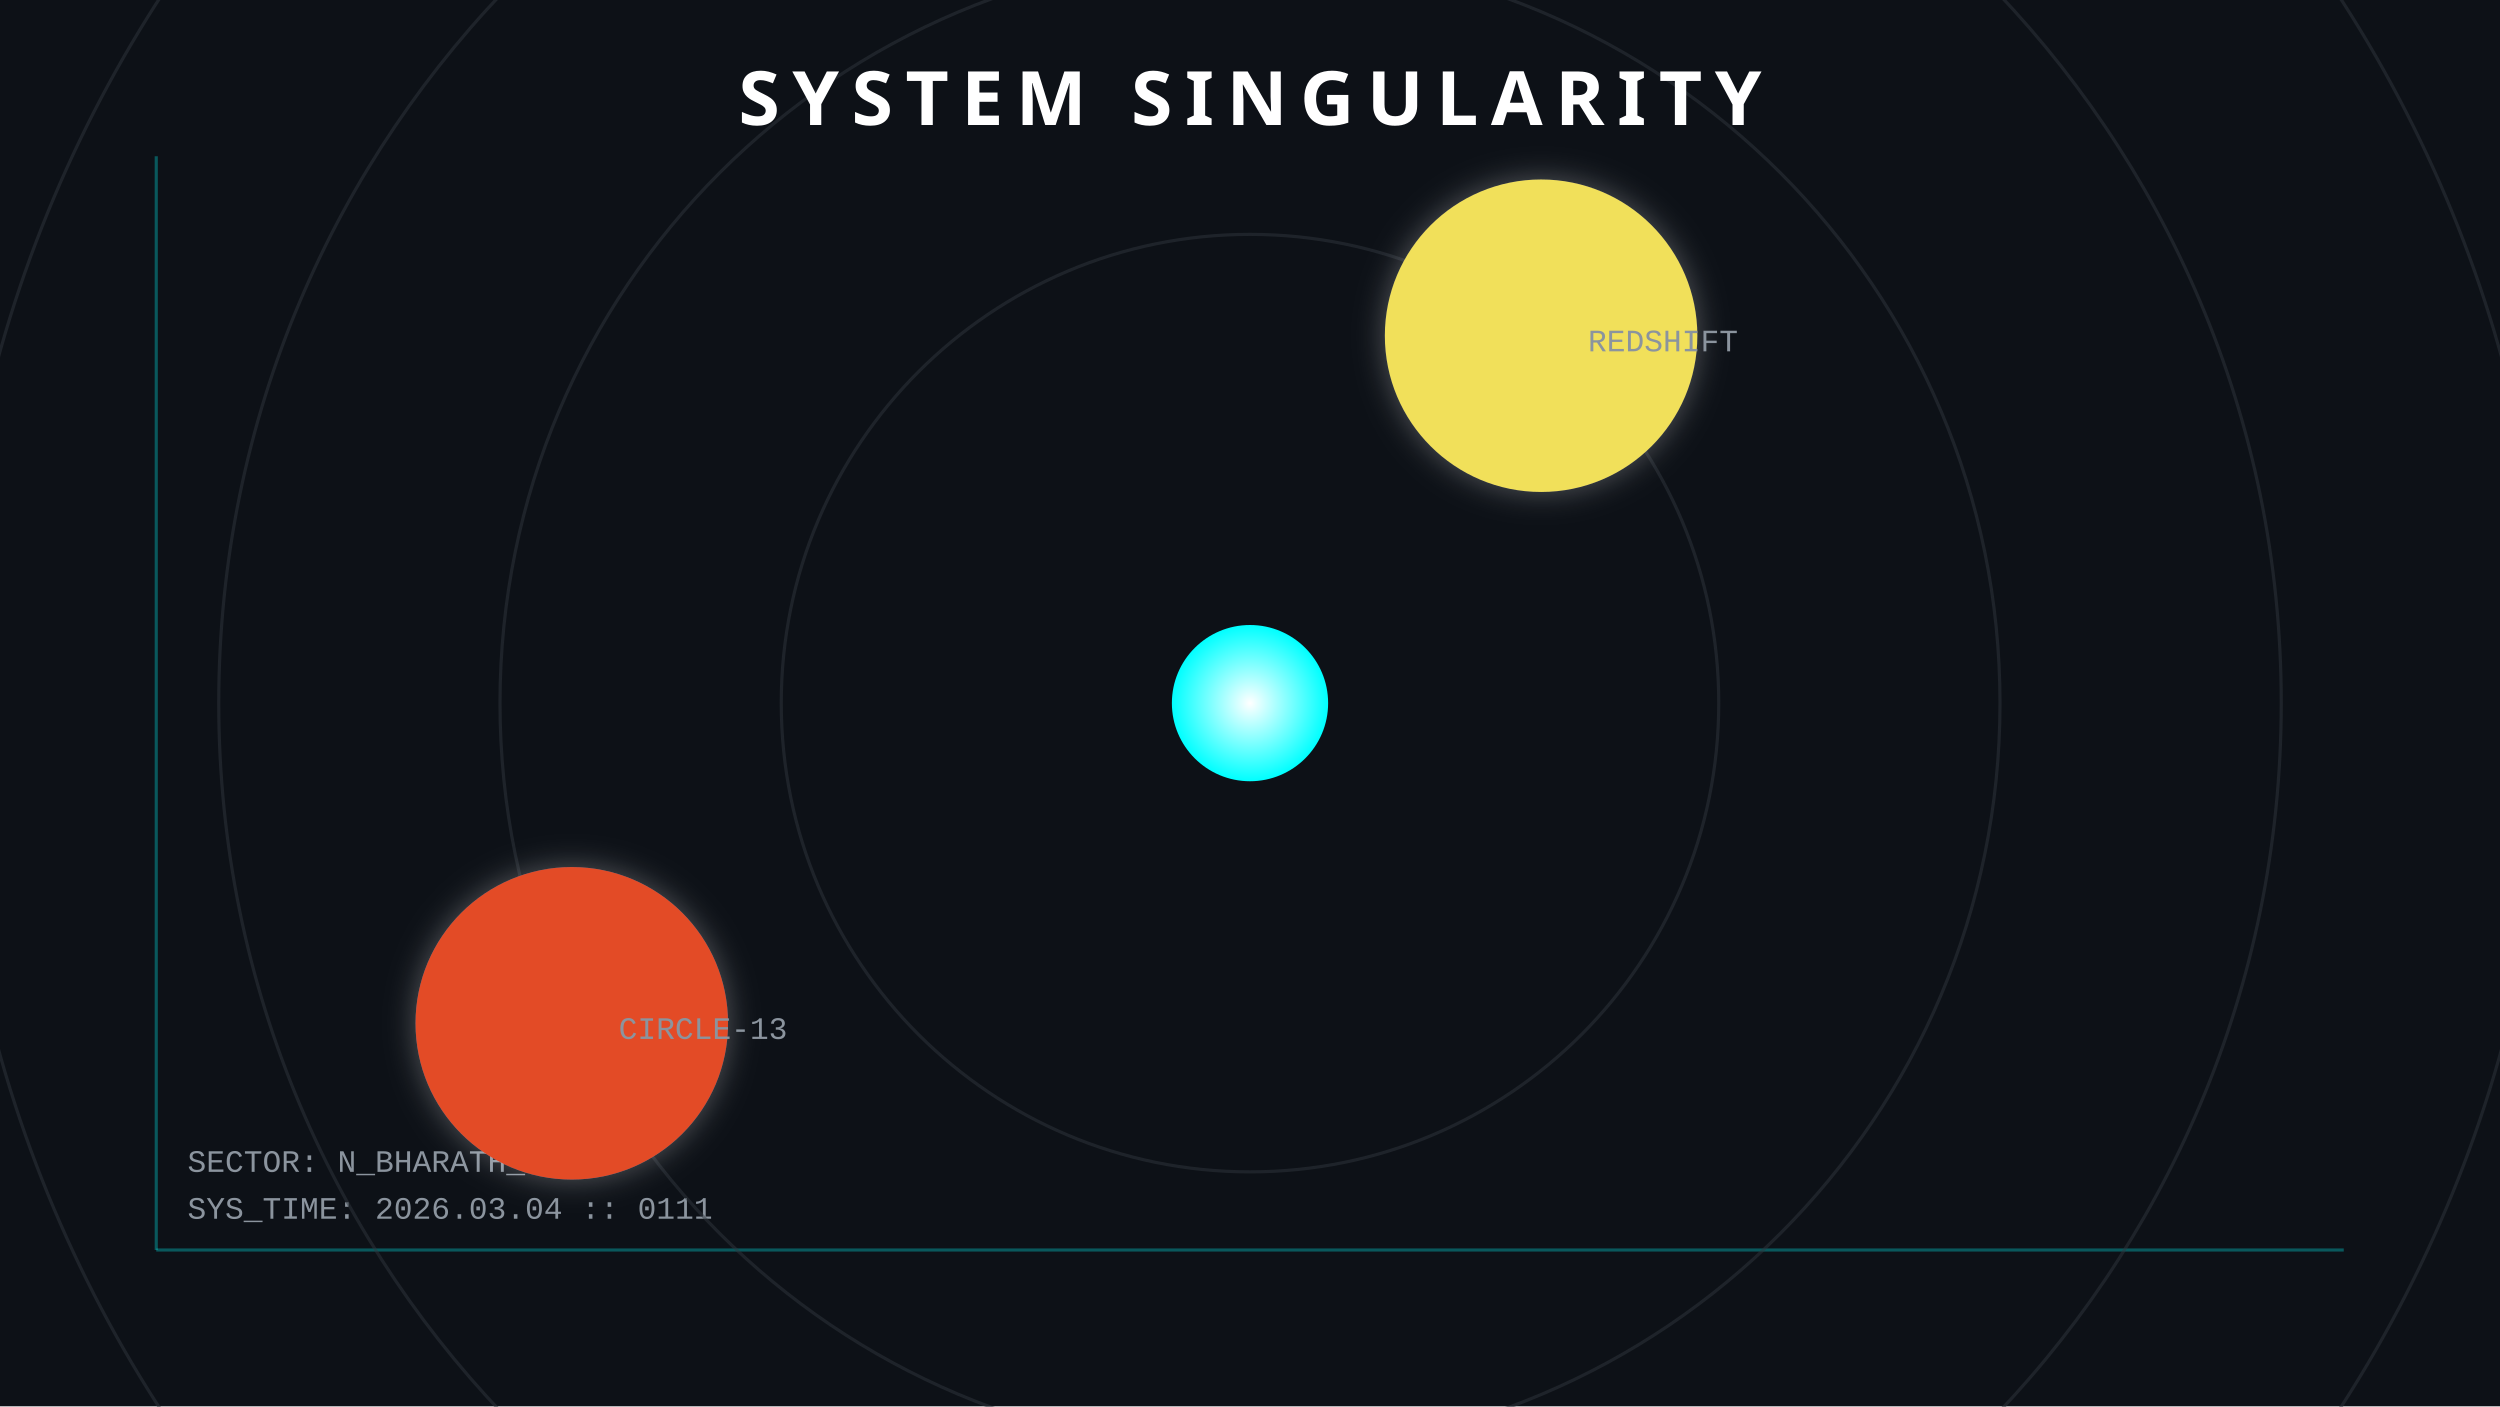
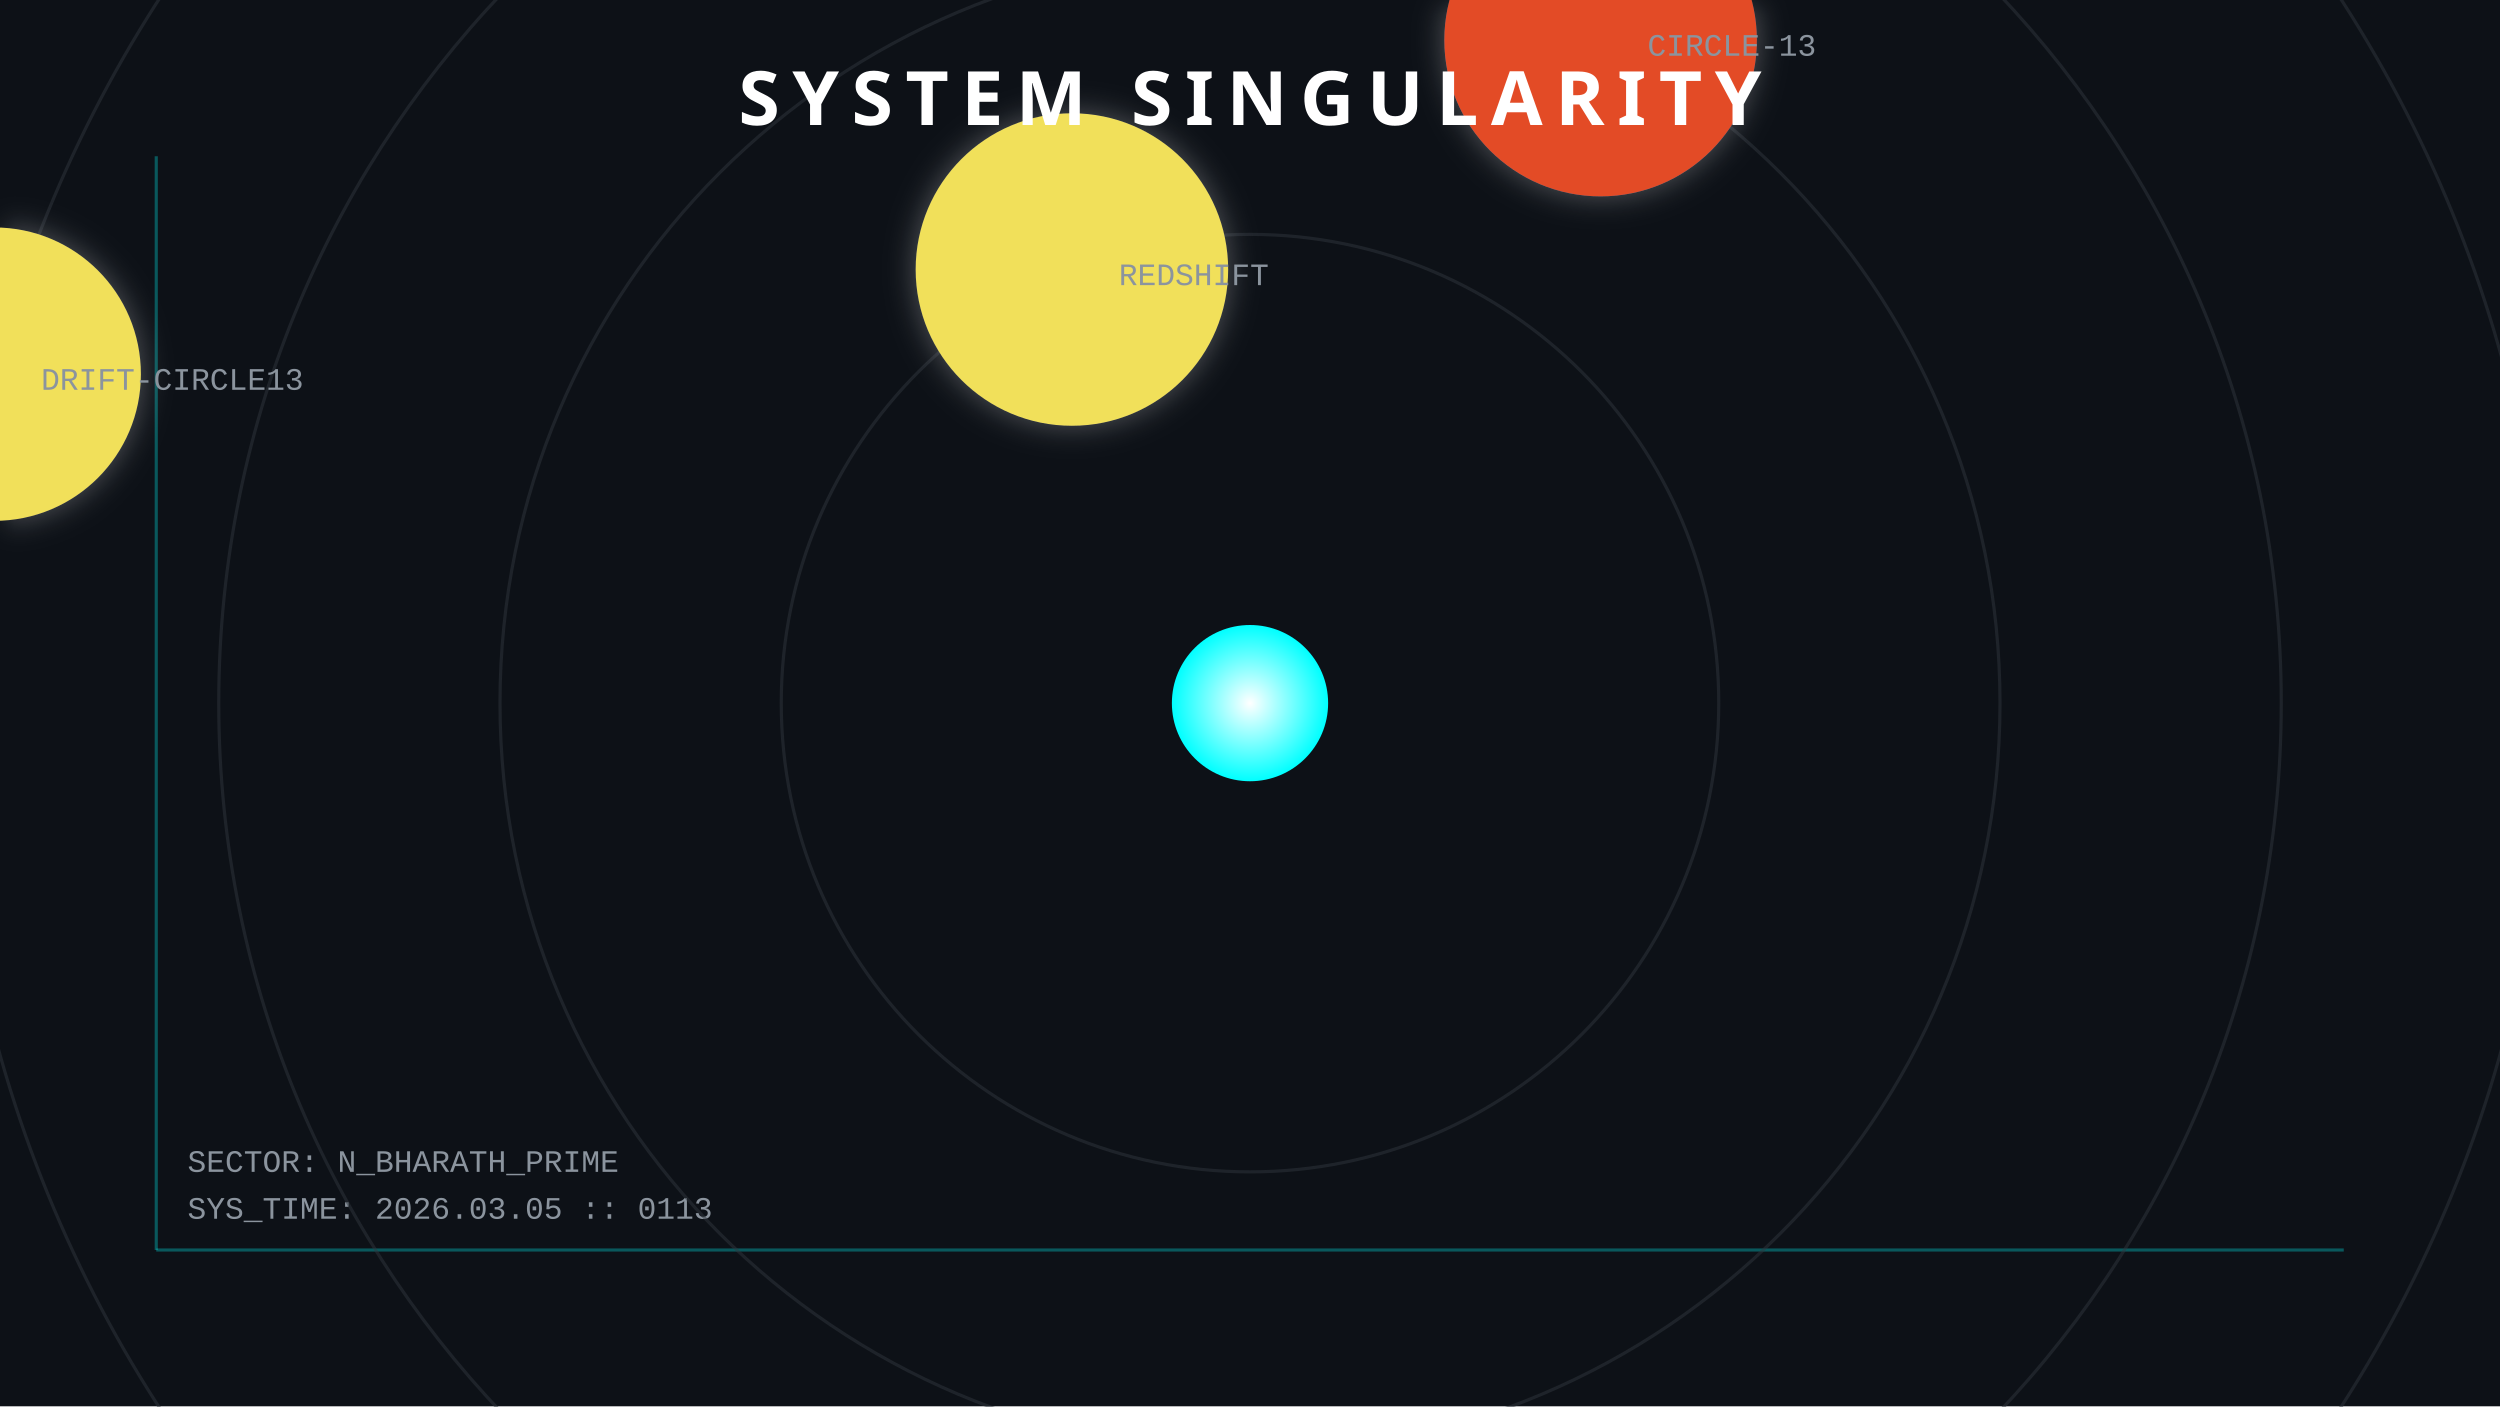
<svg xmlns="http://www.w3.org/2000/svg" width="800" height="450">
  <style>
        .orbit { fill: none; stroke: #30363d; stroke-width: 1; opacity: 0.5; }
        .planet { filter: drop-shadow(0 0 5px rgba(255,255,255,0.3)); }
        .text { font-family: 'Courier New', monospace; fill: #8b949e; font-size: 10px; }
        .title { font-family: sans-serif; fill: white; font-weight: bold; font-size: 24px; letter-spacing: 4px; }
        .hud-line { stroke: #00ffff; stroke-width: 1; opacity: 0.3; }
        
        /* ANIMATIONS */
        @keyframes pulse { 0% { r: 25; opacity: 0.8; } 50% { r: 30; opacity: 0.4; } 100% { r: 25; opacity: 0.8; } }
        .sun { animation: pulse 4s infinite; }
    </style>
  <rect width="100%" height="100%" fill="#0d1117" />
  <line x1="50" y1="50" x2="50" y2="400" class="hud-line" />
  <line x1="50" y1="400" x2="750" y2="400" class="hud-line" />
-   <text x="60" y="390" class="text">SYS_TIME: 2026.03.04 :: 0111</text>
+   <text x="60" y="390" class="text">SYS_TIME: 2026.03.05 :: 0113</text>
  <text x="60" y="375" class="text">SECTOR: N_BHARATH_PRIME</text>
  <circle cx="400" cy="225" r="25" fill="url(#grad1)" class="sun" />
  <defs>
    <radialGradient id="grad1" cx="50%" cy="50%" r="50%" fx="50%" fy="50%">
      <stop offset="0%" style="stop-color:white;stop-opacity:1" />
      <stop offset="100%" style="stop-color:#00ffff;stop-opacity:1" />
    </radialGradient>
  </defs>
  <circle cx="400" cy="225" r="150.0" class="orbit" />
-   <circle cx="493.153" cy="107.431" r="50" fill="#f1e05a" class="planet" />
-   <text x="508.153" y="112.431" class="text" fill="white">REDSHIFT</text>
+   <circle cx="343.01" cy="86.248" r="50" fill="#f1e05a" class="planet" />
+   <text x="358.01" y="91.248" class="text" fill="white">REDSHIFT</text>
  <circle cx="400" cy="225" r="240.0" class="orbit" />
-   <circle cx="182.969" cy="327.457" r="50" fill="#e34c26" class="planet" />
-   <text x="197.969" y="332.457" class="text" fill="white">CIRCLE-13</text>
+   <circle cx="512.189" cy="12.836" r="50" fill="#e34c26" class="planet" />
+   <text x="527.189" y="17.836" class="text" fill="white">CIRCLE-13</text>
  <circle cx="400" cy="225" r="330.0" class="orbit" />
-   <circle cx="306.837" cy="541.576" r="50" fill="#e34c26" class="planet" />
-   <text x="321.837" y="546.576" class="text" fill="white">ALVRYN-AI</text>
+   <circle cx="566.864" cy="-59.704" r="50" fill="#e34c26" class="planet" />
+   <text x="581.864" y="-54.704" class="text" fill="white">ALVRYN-AI</text>
  <circle cx="400" cy="225" r="415.422" class="orbit" />
-   <circle cx="436.892" cy="-188.781" r="46.948" fill="#f1e05a" class="planet" />
-   <text x="451.892" y="-183.781" class="text" fill="white">DRIFT-CIRCLE13</text>
+   <circle cx="-1.862" cy="119.728" r="46.948" fill="#f1e05a" class="planet" />
+   <text x="13.138" y="124.728" class="text" fill="white">DRIFT-CIRCLE13</text>
  <circle cx="400" cy="225" r="461.81" class="orbit" />
-   <circle cx="719.371" cy="558.572" r="20.925" fill="#2b7489" class="planet" />
-   <text x="734.371" y="563.572" class="text" fill="white">DSATM-EXAM-SYSTEM-</text>
-   <circle cx="400" cy="225" r="504.839" class="orbit" />
-   <circle cx="904.794" cy="218.299" r="18.686" fill="#8b949e" class="planet" />
-   <text x="919.794" y="223.299" class="text" fill="white">NBHARATH1306</text>
-   <circle cx="400" cy="225" r="547.071" class="orbit" />
-   <circle cx="-66.992" cy="509.965" r="18.155" fill="#e34c26" class="planet" />
-   <text x="-51.992" y="514.965" class="text" fill="white">WEBSITE-EQUDATOR-TRADING-PLATFORM</text>
-   <circle cx="400" cy="225" r="577.904" class="orbit" />
-   <circle cx="-127.848" cy="-10.263" r="10.555" fill="#8b949e" class="planet" />
-   <text x="-112.848" y="-5.263" class="text" fill="white">FLASK</text>
-   <circle cx="400" cy="225" r="608.177" class="orbit" />
-   <circle cx="-136.39" cy="511.644" r="10.182" fill="#8b949e" class="planet" />
-   <text x="-121.39" y="516.644" class="text" fill="white">HCF-INTERNSHIP</text>
-   <circle cx="400" cy="225" r="637.046" class="orbit" />
-   <circle cx="748.55" cy="758.235" r="9.246" fill="#8b949e" class="planet" />
+   <circle cx="839.144" cy="82.101" r="20.925" fill="#2b7489" class="planet" />
+   <text x="854.144" y="87.101" class="text" fill="white">DSATM-EXAM-SYSTEM-</text>
+   <circle cx="400" cy="225" r="504.841" class="orbit" />
+   <circle cx="221.017" cy="697.049" r="18.688" fill="#8b949e" class="planet" />
+   <text x="236.017" y="702.049" class="text" fill="white">NBHARATH1306</text>
+   <circle cx="400" cy="225" r="547.074" class="orbit" />
+   <circle cx="467.47" cy="-317.898" r="18.155" fill="#e34c26" class="planet" />
+   <text x="482.47" y="-312.898" class="text" fill="white">WEBSITE-EQUDATOR-TRADING-PLATFORM</text>
+   <circle cx="400" cy="225" r="577.906" class="orbit" />
+   <circle cx="36.697" cy="674.429" r="10.555" fill="#8b949e" class="planet" />
+   <text x="51.697" y="679.429" class="text" fill="white">FLASK</text>
+   <circle cx="400" cy="225" r="608.179" class="orbit" />
+   <circle cx="777.696" cy="701.684" r="10.182" fill="#8b949e" class="planet" />
+   <text x="792.696" y="706.684" class="text" fill="white">HCF-INTERNSHIP</text>
+   <circle cx="400" cy="225" r="637.048" class="orbit" />
+   <circle cx="-112.834" cy="602.931" r="9.246" fill="#8b949e" class="planet" />
  <text x="400" y="40" text-anchor="middle" class="title">SYSTEM SINGULARITY</text>
</svg>
